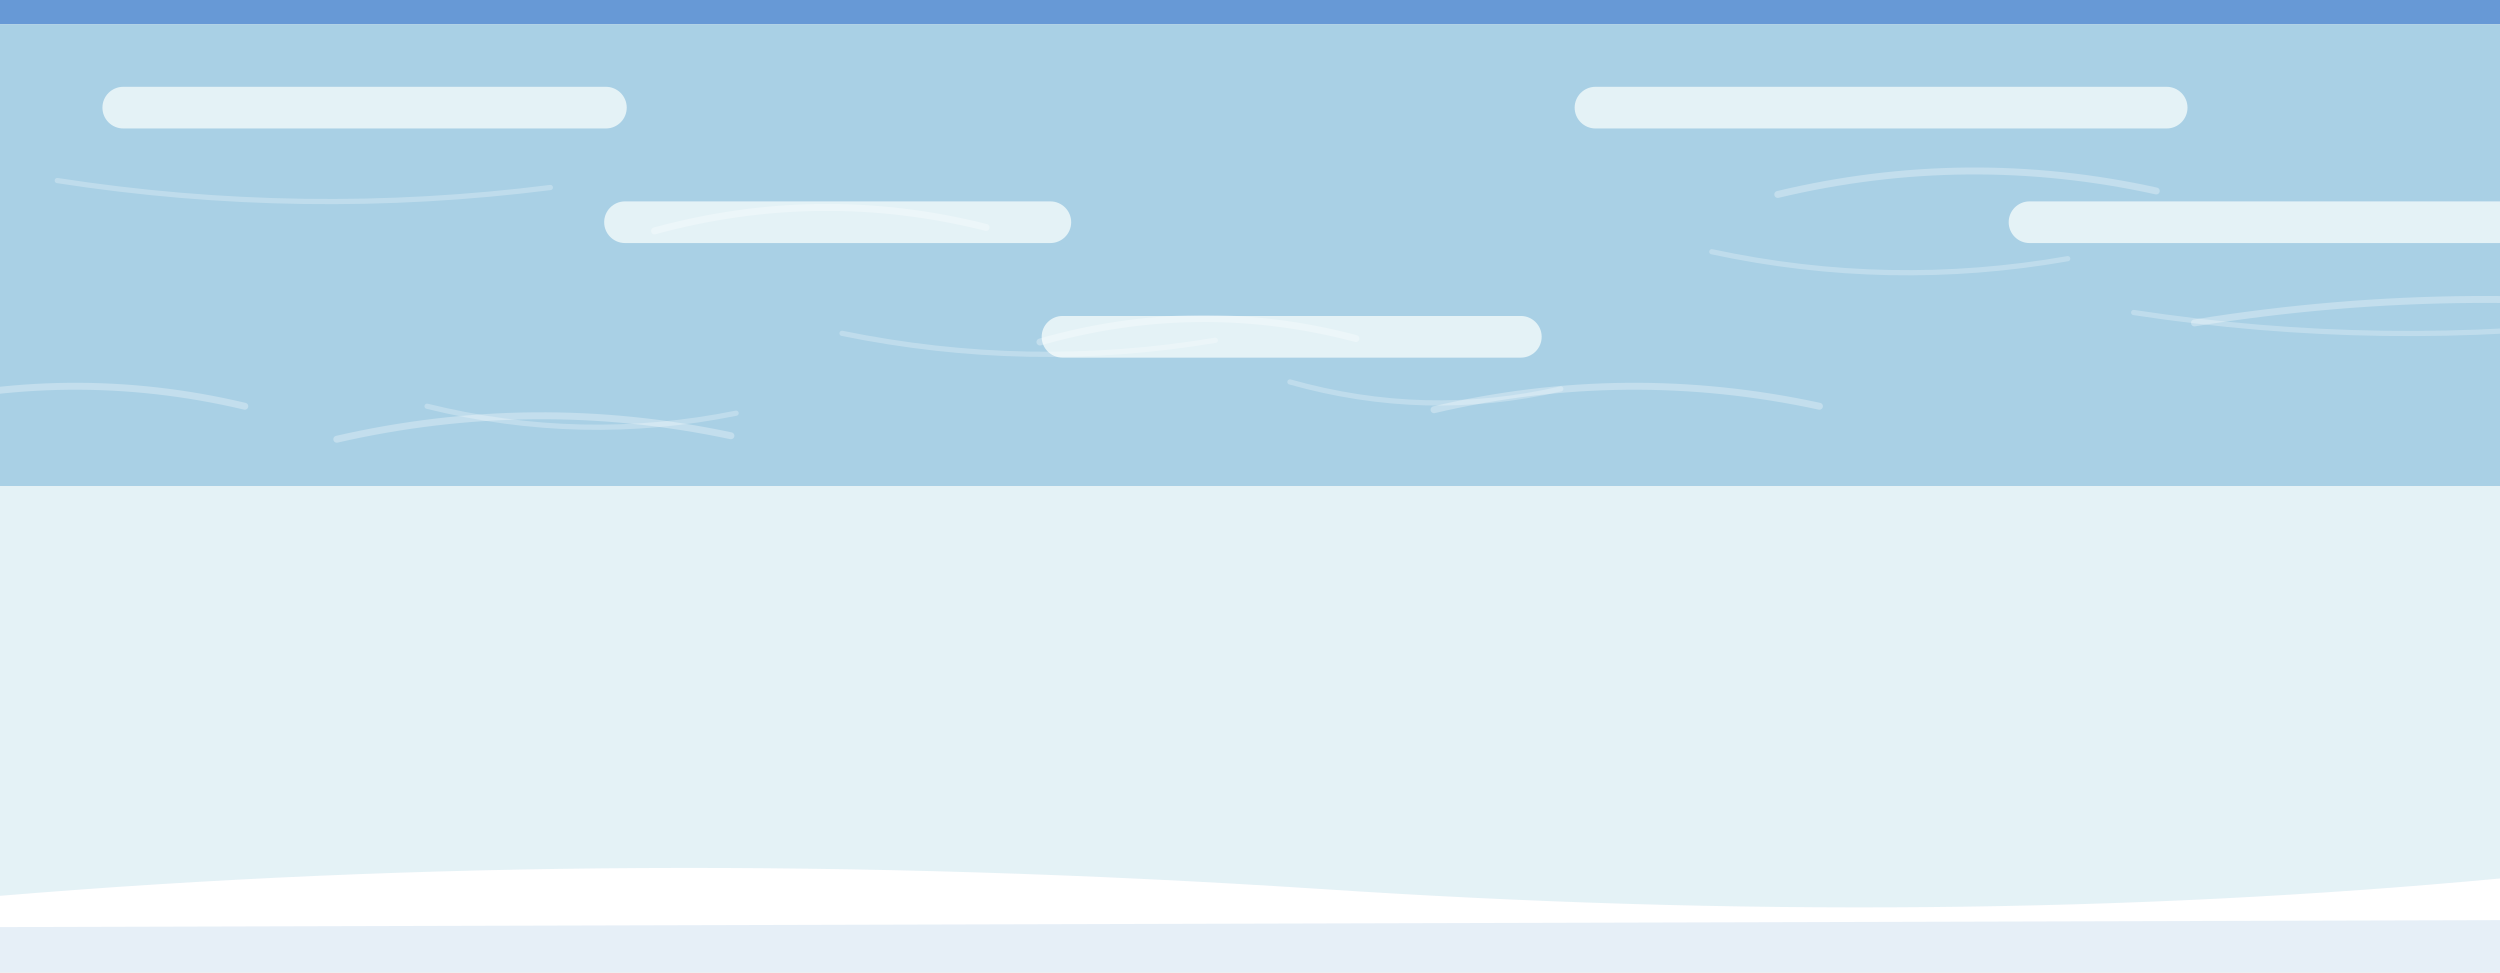
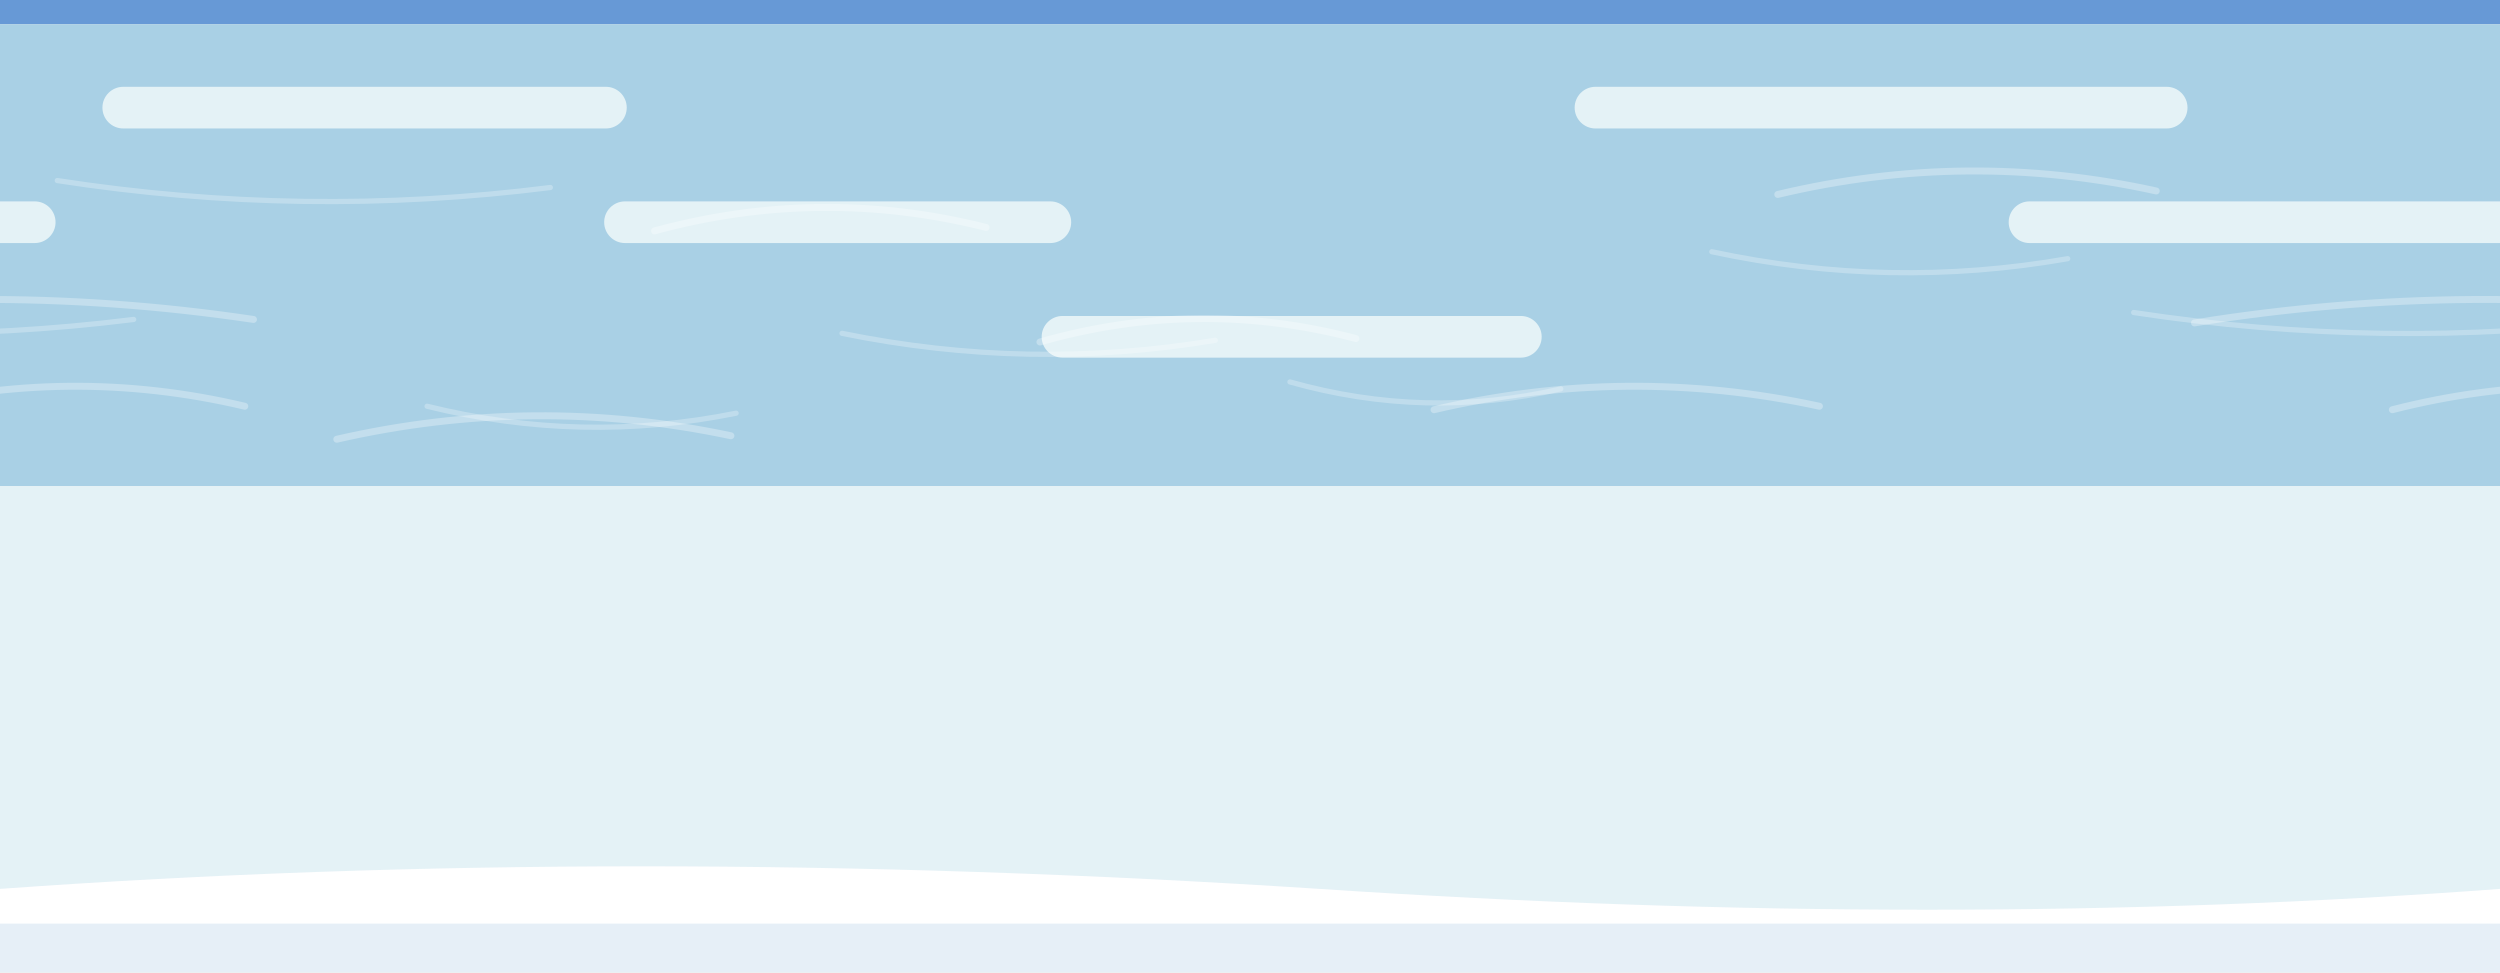
<svg xmlns="http://www.w3.org/2000/svg" width="1440" height="560" viewBox="0 0 1440 560" shape-rendering="geometricPrecision">
  <rect x="0" y="0" width="1440" height="14" fill="#6799d6" />
  <rect x="0" y="14" width="1440" height="266" fill="#a9d0e5" />
  <rect x="0" y="280" width="1440" height="280" fill="#e4f2f6" />
  <rect x="59" y="50" width="302" height="24" rx="12" fill="#e4f2f6" />
  <rect x="348" y="116" width="269" height="24" rx="12" fill="#e4f2f6" />
  <rect x="600" y="182" width="288" height="24" rx="12" fill="#e4f2f6" />
  <rect x="907" y="50" width="353" height="24" rx="12" fill="#e4f2f6" />
  <rect x="1157" y="116" width="315" height="24" rx="12" fill="#e4f2f6" />
  <path d="M -62 236 Q 39.5 210 141 234" fill="none" stroke="#ffffff" stroke-width="4" stroke-linecap="round" stroke-linejoin="round" opacity="0.3" />
  <path d="M 194 253 Q 307.5 227 421 251" fill="none" stroke="#ffffff" stroke-width="4" stroke-linecap="round" stroke-linejoin="round" opacity="0.3" />
  <path d="M 377 133 Q 472.5 107 568 131" fill="none" stroke="#ffffff" stroke-width="4" stroke-linecap="round" stroke-linejoin="round" opacity="0.3" />
  <path d="M 599 197 Q 690 171 781 195" fill="none" stroke="#ffffff" stroke-width="4" stroke-linecap="round" stroke-linejoin="round" opacity="0.3" />
  <path d="M 826 236 Q 937 210 1048 234" fill="none" stroke="#ffffff" stroke-width="4" stroke-linecap="round" stroke-linejoin="round" opacity="0.3" />
  <path d="M 1024 112 Q 1133 86 1242 110" fill="none" stroke="#ffffff" stroke-width="4" stroke-linecap="round" stroke-linejoin="round" opacity="0.3" />
  <path d="M 1264 186 Q 1425 160 1586 184" fill="none" stroke="#ffffff" stroke-width="4" stroke-linecap="round" stroke-linejoin="round" opacity="0.3" />
  <path d="M 33 104 Q 175 126 317 108" fill="none" stroke="#ffffff" stroke-width="3" stroke-linecap="round" stroke-linejoin="round" opacity="0.26" />
  <path d="M 246 234 Q 335 256 424 238" fill="none" stroke="#ffffff" stroke-width="3" stroke-linecap="round" stroke-linejoin="round" opacity="0.26" />
  <path d="M 485 192 Q 592.5 214 700 196" fill="none" stroke="#ffffff" stroke-width="3" stroke-linecap="round" stroke-linejoin="round" opacity="0.26" />
  <path d="M 743 220 Q 821 242 899 224" fill="none" stroke="#ffffff" stroke-width="3" stroke-linecap="round" stroke-linejoin="round" opacity="0.26" />
  <path d="M 986 145 Q 1088.5 167 1191 149" fill="none" stroke="#ffffff" stroke-width="3" stroke-linecap="round" stroke-linejoin="round" opacity="0.26" />
  <path d="M 1229 180 Q 1373 202 1517 184" fill="none" stroke="#ffffff" stroke-width="3" stroke-linecap="round" stroke-linejoin="round" opacity="0.26" />
-   <path d="M 0 516 Q 360 486 760 512 Q 1120 536 1440 506 L 1440 560 L 0 560 Z" fill="#e6eff7" />
-   <path d="M 0 516 Q 360 486 760 512 Q 1120 536 1440 506 L 1440 530 L 0 534 Z" fill="#ffffff" />
+   <rect x="-283" y="116" width="315" height="24" rx="12" fill="#e4f2f6" />
+   <path d="M -176 186 Q -15 160 146 184" fill="none" stroke="#ffffff" stroke-width="4" stroke-linecap="round" stroke-linejoin="round" opacity="0.3" />
+   <path d="M 1378 236 Q 1479.5 210 1581 234" fill="none" stroke="#ffffff" stroke-width="4" stroke-linecap="round" stroke-linejoin="round" opacity="0.3" />
+   <path d="M -211 180 Q -67 202 77 184" fill="none" stroke="#ffffff" stroke-width="3" stroke-linecap="round" stroke-linejoin="round" opacity="0.26" />
+   <path d="M 0 512 Q 360 486 760 512 Q 1120 536 1440 512 L 1440 560 L 0 560 Z" fill="#e6eff7" />
+   <path d="M 0 512 Q 360 486 760 512 Q 1120 536 1440 512 L 1440 532 L 0 532 Z" fill="#ffffff" />
</svg>
